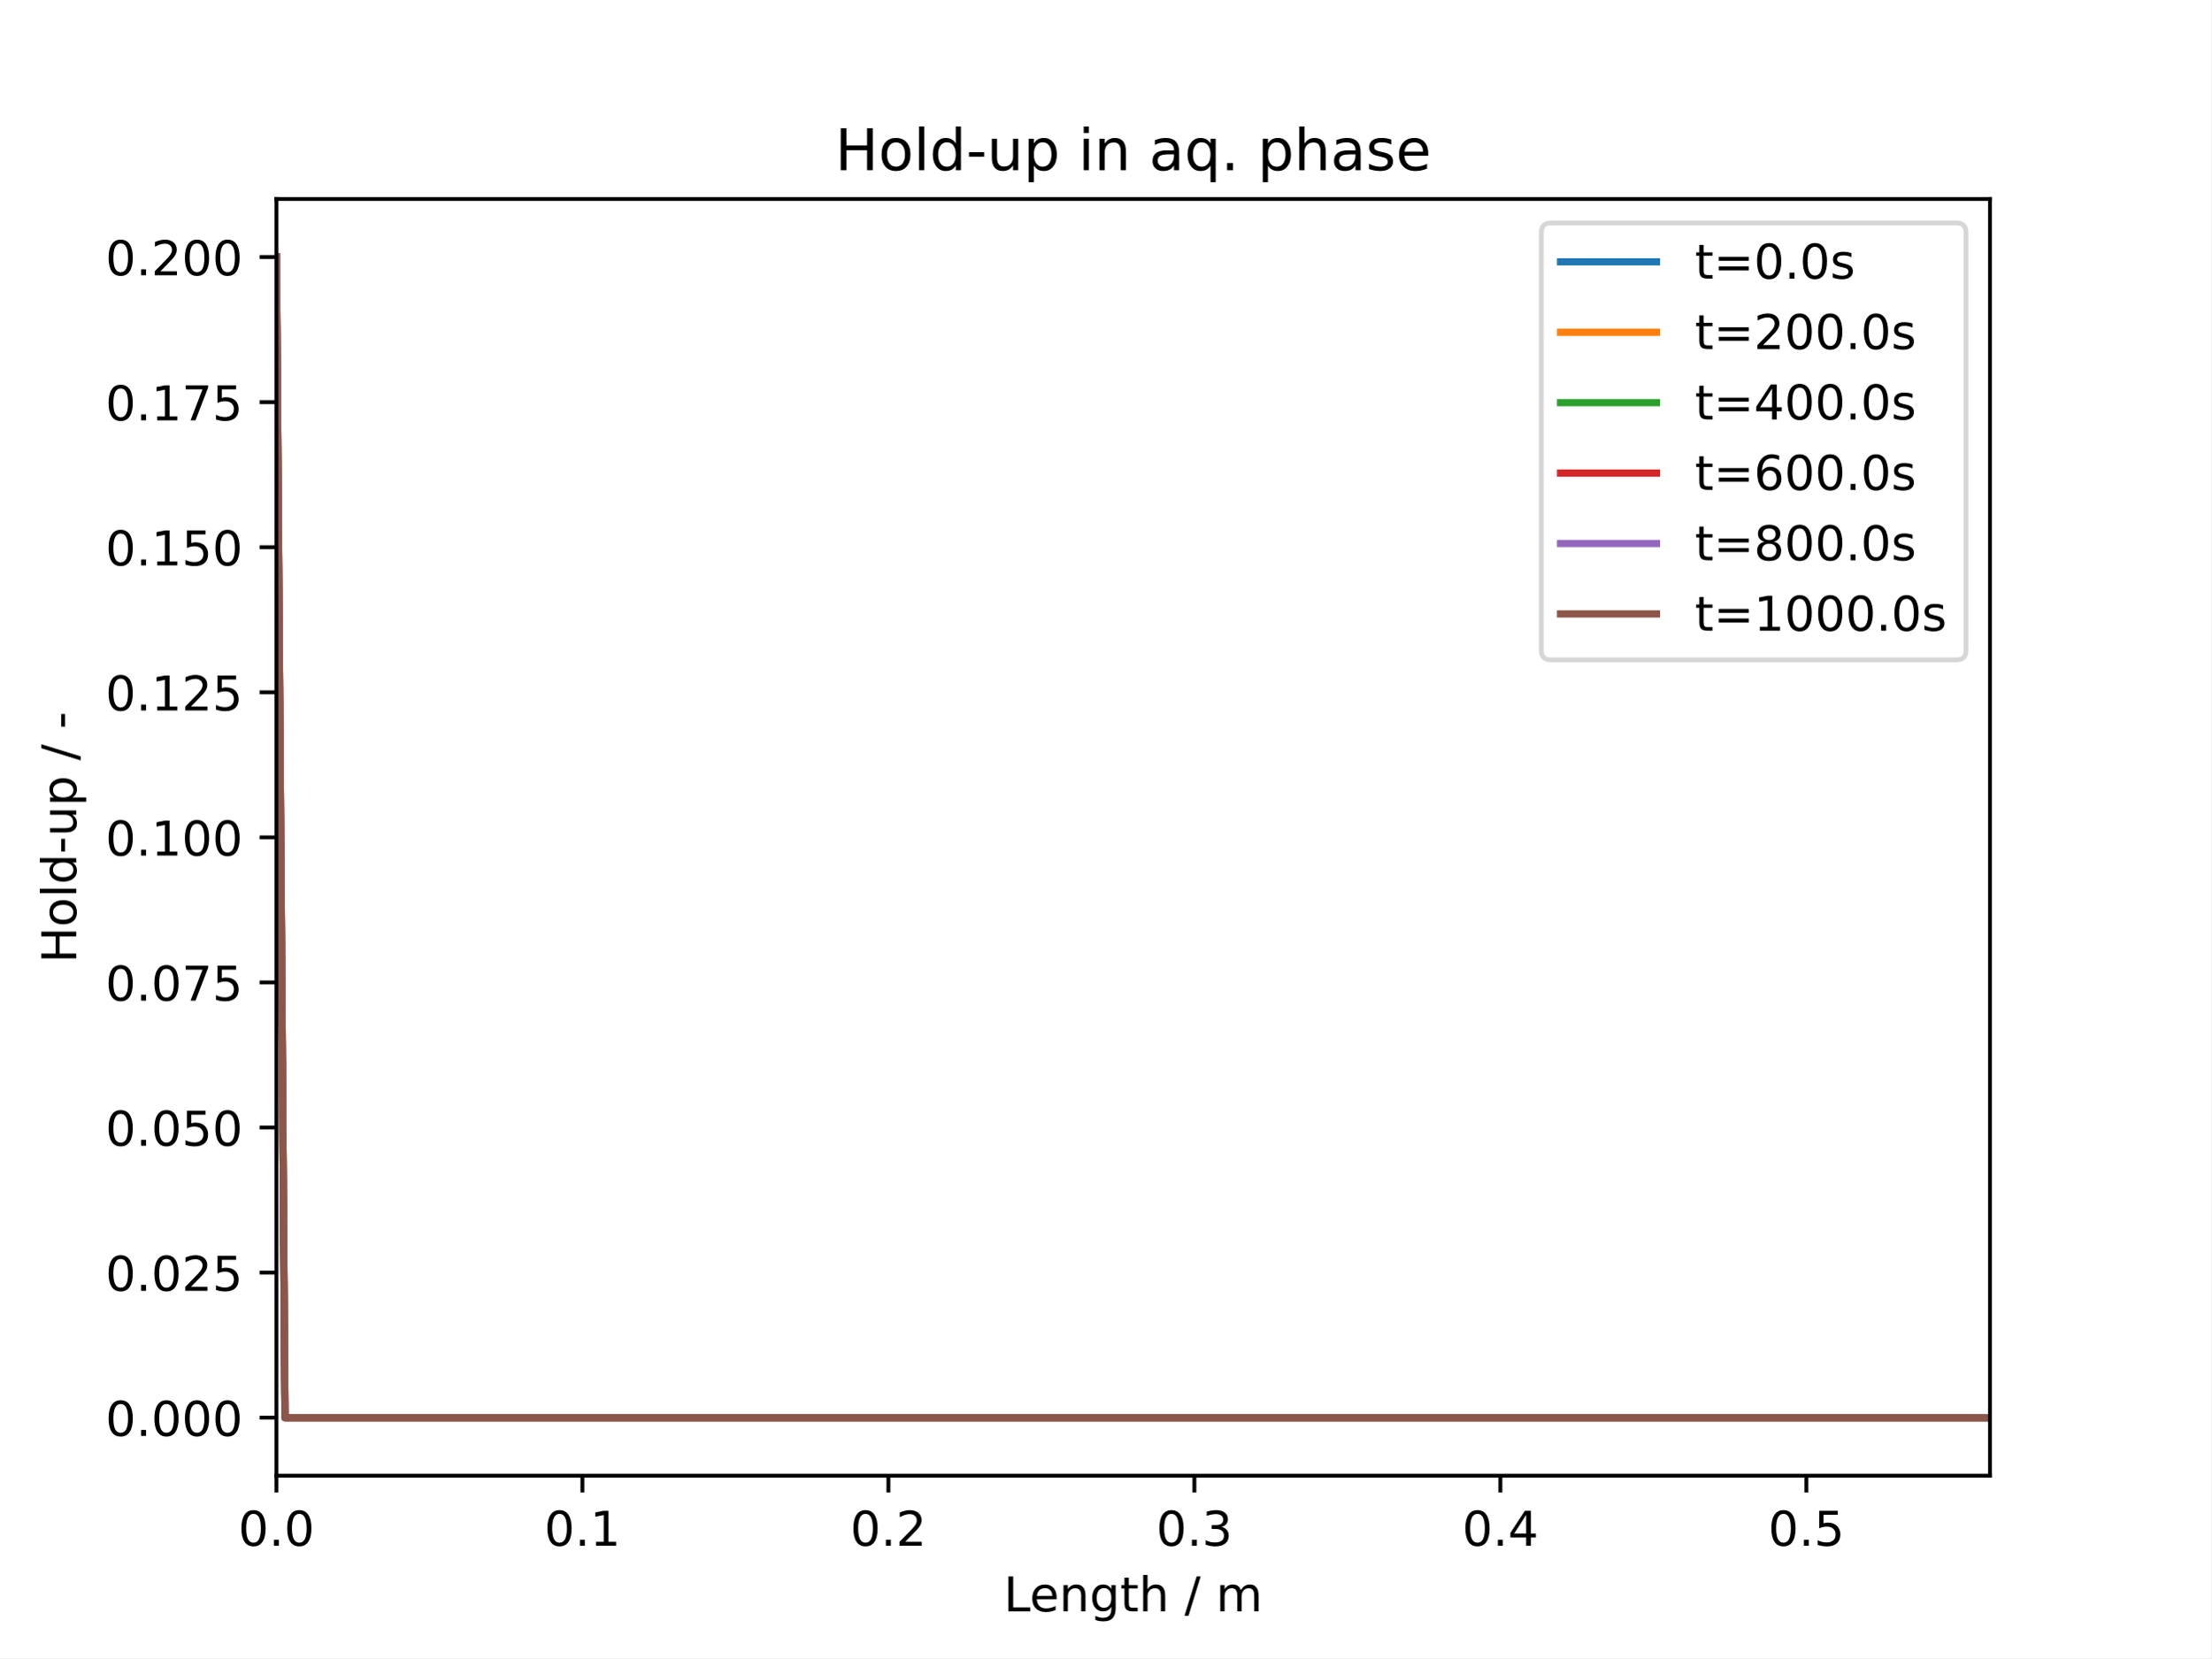
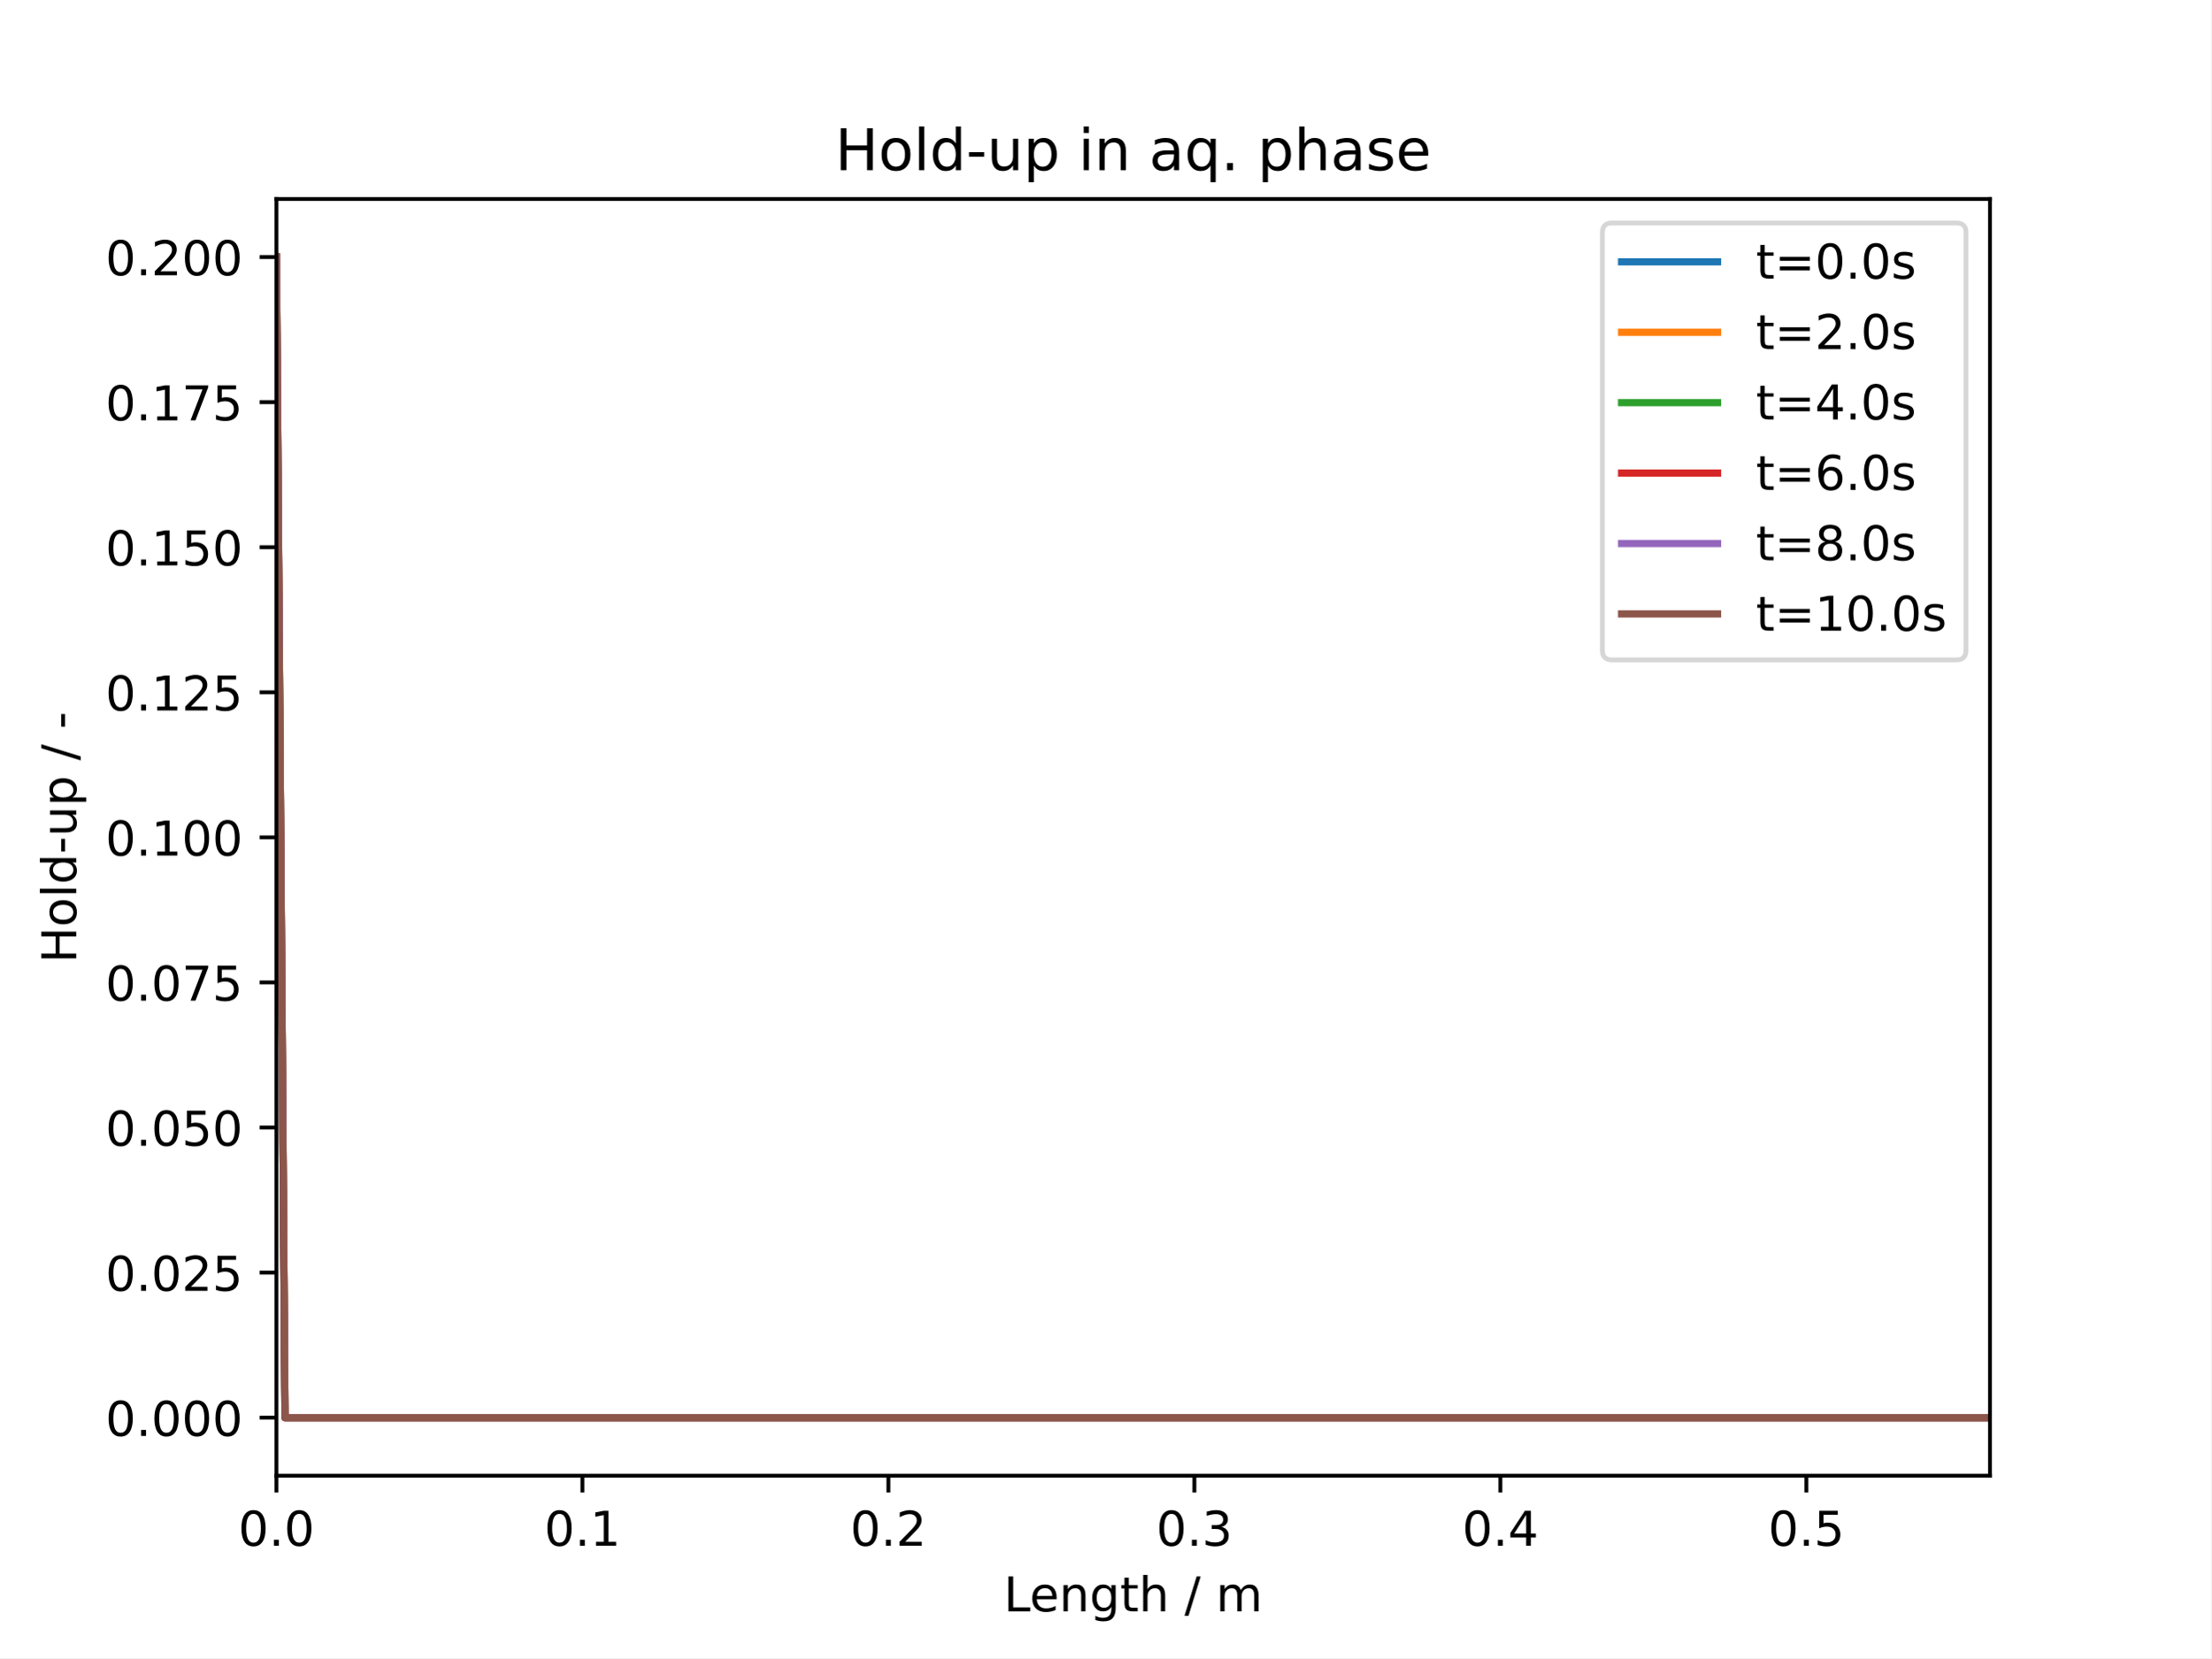
<svg xmlns="http://www.w3.org/2000/svg" xmlns:xlink="http://www.w3.org/1999/xlink" width="460.8pt" height="345.6pt" viewBox="0 0 460.8 345.6" version="1.1">
  <defs>
    <style type="text/css">*{stroke-linejoin: round; stroke-linecap: butt}</style>
  </defs>
  <g id="figure_1">
    <g id="patch_1">
      <path d="M 0 345.6  L 460.8 345.6  L 460.8 0  L 0 0  z " style="fill: #ffffff" />
    </g>
    <g id="axes_1">
      <g id="patch_2">
        <path d="M 57.6 307.584  L 414.72 307.584  L 414.72 41.472  L 57.6 41.472  z " style="fill: #ffffff" />
      </g>
      <g id="matplotlib.axis_1">
        <g id="xtick_1">
          <g id="line2d_1">
            <defs>
-               <path id="md242a748ac" d="M 0 0  L 0 3.5  " style="stroke: #000000; stroke-width: 0.8" />
-             </defs>
-             <g>
-               <use xlink:href="#md242a748ac" x="57.6" y="307.584" style="stroke: #000000; stroke-width: 0.8" />
+               <path id="m485fc1c65e" d="M 0 0  L 0 3.5  " style="stroke: #000000; stroke-width: 0.8" />
+             </defs>
+             <g>
+               <use xlink:href="#m485fc1c65e" x="57.6" y="307.584" style="stroke: #000000; stroke-width: 0.8" />
            </g>
          </g>
          <g id="text_1">
            <g transform="translate(49.64844 322.1824) scale(0.1 -0.1)">
              <defs>
                <path id="DejaVuSans-30" d="M 2034 4250  Q 1547 4250 1301 3770  Q 1056 3291 1056 2328  Q 1056 1369 1301 889  Q 1547 409 2034 409  Q 2525 409 2770 889  Q 3016 1369 3016 2328  Q 3016 3291 2770 3770  Q 2525 4250 2034 4250  z M 2034 4750  Q 2819 4750 3233 4129  Q 3647 3509 3647 2328  Q 3647 1150 3233 529  Q 2819 -91 2034 -91  Q 1250 -91 836 529  Q 422 1150 422 2328  Q 422 3509 836 4129  Q 1250 4750 2034 4750  z " transform="scale(0.015625)" />
                <path id="DejaVuSans-2e" d="M 684 794  L 1344 794  L 1344 0  L 684 0  L 684 794  z " transform="scale(0.015625)" />
              </defs>
              <use xlink:href="#DejaVuSans-30" />
              <use xlink:href="#DejaVuSans-2e" x="63.623" />
              <use xlink:href="#DejaVuSans-30" x="95.41" />
            </g>
          </g>
        </g>
        <g id="xtick_2">
          <g id="line2d_2">
            <g>
-               <use xlink:href="#md242a748ac" x="121.371" y="307.584" style="stroke: #000000; stroke-width: 0.8" />
+               <use xlink:href="#m485fc1c65e" x="121.371" y="307.584" style="stroke: #000000; stroke-width: 0.8" />
            </g>
          </g>
          <g id="text_2">
            <g transform="translate(113.4199 322.1824) scale(0.1 -0.1)">
              <defs>
                <path id="DejaVuSans-31" d="M 794 531  L 1825 531  L 1825 4091  L 703 3866  L 703 4441  L 1819 4666  L 2450 4666  L 2450 531  L 3481 531  L 3481 0  L 794 0  L 794 531  z " transform="scale(0.015625)" />
              </defs>
              <use xlink:href="#DejaVuSans-30" />
              <use xlink:href="#DejaVuSans-2e" x="63.623" />
              <use xlink:href="#DejaVuSans-31" x="95.41" />
            </g>
          </g>
        </g>
        <g id="xtick_3">
          <g id="line2d_3">
            <g>
-               <use xlink:href="#md242a748ac" x="185.143" y="307.584" style="stroke: #000000; stroke-width: 0.8" />
+               <use xlink:href="#m485fc1c65e" x="185.143" y="307.584" style="stroke: #000000; stroke-width: 0.8" />
            </g>
          </g>
          <g id="text_3">
            <g transform="translate(177.1913 322.1824) scale(0.1 -0.1)">
              <defs>
                <path id="DejaVuSans-32" d="M 1228 531  L 3431 531  L 3431 0  L 469 0  L 469 531  Q 828 903 1448 1529  Q 2069 2156 2228 2338  Q 2531 2678 2651 2914  Q 2772 3150 2772 3378  Q 2772 3750 2511 3984  Q 2250 4219 1831 4219  Q 1534 4219 1204 4116  Q 875 4013 500 3803  L 500 4441  Q 881 4594 1212 4672  Q 1544 4750 1819 4750  Q 2544 4750 2975 4387  Q 3406 4025 3406 3419  Q 3406 3131 3298 2873  Q 3191 2616 2906 2266  Q 2828 2175 2409 1742  Q 1991 1309 1228 531  z " transform="scale(0.015625)" />
              </defs>
              <use xlink:href="#DejaVuSans-30" />
              <use xlink:href="#DejaVuSans-2e" x="63.623" />
              <use xlink:href="#DejaVuSans-32" x="95.41" />
            </g>
          </g>
        </g>
        <g id="xtick_4">
          <g id="line2d_4">
            <g>
-               <use xlink:href="#md242a748ac" x="248.914" y="307.584" style="stroke: #000000; stroke-width: 0.8" />
+               <use xlink:href="#m485fc1c65e" x="248.914" y="307.584" style="stroke: #000000; stroke-width: 0.8" />
            </g>
          </g>
          <g id="text_4">
            <g transform="translate(240.9627 322.1824) scale(0.1 -0.1)">
              <defs>
                <path id="DejaVuSans-33" d="M 2597 2516  Q 3050 2419 3304 2112  Q 3559 1806 3559 1356  Q 3559 666 3084 287  Q 2609 -91 1734 -91  Q 1441 -91 1130 -33  Q 819 25 488 141  L 488 750  Q 750 597 1062 519  Q 1375 441 1716 441  Q 2309 441 2620 675  Q 2931 909 2931 1356  Q 2931 1769 2642 2001  Q 2353 2234 1838 2234  L 1294 2234  L 1294 2753  L 1863 2753  Q 2328 2753 2575 2939  Q 2822 3125 2822 3475  Q 2822 3834 2567 4026  Q 2313 4219 1838 4219  Q 1578 4219 1281 4162  Q 984 4106 628 3988  L 628 4550  Q 988 4650 1302 4700  Q 1616 4750 1894 4750  Q 2613 4750 3031 4423  Q 3450 4097 3450 3541  Q 3450 3153 3228 2886  Q 3006 2619 2597 2516  z " transform="scale(0.015625)" />
              </defs>
              <use xlink:href="#DejaVuSans-30" />
              <use xlink:href="#DejaVuSans-2e" x="63.623" />
              <use xlink:href="#DejaVuSans-33" x="95.41" />
            </g>
          </g>
        </g>
        <g id="xtick_5">
          <g id="line2d_5">
            <g>
-               <use xlink:href="#md242a748ac" x="312.686" y="307.584" style="stroke: #000000; stroke-width: 0.8" />
+               <use xlink:href="#m485fc1c65e" x="312.686" y="307.584" style="stroke: #000000; stroke-width: 0.8" />
            </g>
          </g>
          <g id="text_5">
            <g transform="translate(304.7342 322.1824) scale(0.1 -0.1)">
              <defs>
                <path id="DejaVuSans-34" d="M 2419 4116  L 825 1625  L 2419 1625  L 2419 4116  z M 2253 4666  L 3047 4666  L 3047 1625  L 3713 1625  L 3713 1100  L 3047 1100  L 3047 0  L 2419 0  L 2419 1100  L 313 1100  L 313 1709  L 2253 4666  z " transform="scale(0.015625)" />
              </defs>
              <use xlink:href="#DejaVuSans-30" />
              <use xlink:href="#DejaVuSans-2e" x="63.623" />
              <use xlink:href="#DejaVuSans-34" x="95.41" />
            </g>
          </g>
        </g>
        <g id="xtick_6">
          <g id="line2d_6">
            <g>
-               <use xlink:href="#md242a748ac" x="376.457" y="307.584" style="stroke: #000000; stroke-width: 0.8" />
+               <use xlink:href="#m485fc1c65e" x="376.457" y="307.584" style="stroke: #000000; stroke-width: 0.8" />
            </g>
          </g>
          <g id="text_6">
            <g transform="translate(368.5056 322.1824) scale(0.1 -0.1)">
              <defs>
                <path id="DejaVuSans-35" d="M 691 4666  L 3169 4666  L 3169 4134  L 1269 4134  L 1269 2991  Q 1406 3038 1543 3061  Q 1681 3084 1819 3084  Q 2600 3084 3056 2656  Q 3513 2228 3513 1497  Q 3513 744 3044 326  Q 2575 -91 1722 -91  Q 1428 -91 1123 -41  Q 819 9 494 109  L 494 744  Q 775 591 1075 516  Q 1375 441 1709 441  Q 2250 441 2565 725  Q 2881 1009 2881 1497  Q 2881 1984 2565 2268  Q 2250 2553 1709 2553  Q 1456 2553 1204 2497  Q 953 2441 691 2322  L 691 4666  z " transform="scale(0.015625)" />
              </defs>
              <use xlink:href="#DejaVuSans-30" />
              <use xlink:href="#DejaVuSans-2e" x="63.623" />
              <use xlink:href="#DejaVuSans-35" x="95.41" />
            </g>
          </g>
        </g>
        <g id="text_7">
          <g transform="translate(209.1803 335.8606) scale(0.1 -0.1)">
            <defs>
              <path id="DejaVuSans-4c" d="M 628 4666  L 1259 4666  L 1259 531  L 3531 531  L 3531 0  L 628 0  L 628 4666  z " transform="scale(0.015625)" />
              <path id="DejaVuSans-65" d="M 3597 1894  L 3597 1613  L 953 1613  Q 991 1019 1311 708  Q 1631 397 2203 397  Q 2534 397 2845 478  Q 3156 559 3463 722  L 3463 178  Q 3153 47 2828 -22  Q 2503 -91 2169 -91  Q 1331 -91 842 396  Q 353 884 353 1716  Q 353 2575 817 3079  Q 1281 3584 2069 3584  Q 2775 3584 3186 3129  Q 3597 2675 3597 1894  z M 3022 2063  Q 3016 2534 2758 2815  Q 2500 3097 2075 3097  Q 1594 3097 1305 2825  Q 1016 2553 972 2059  L 3022 2063  z " transform="scale(0.015625)" />
              <path id="DejaVuSans-6e" d="M 3513 2113  L 3513 0  L 2938 0  L 2938 2094  Q 2938 2591 2744 2837  Q 2550 3084 2163 3084  Q 1697 3084 1428 2787  Q 1159 2491 1159 1978  L 1159 0  L 581 0  L 581 3500  L 1159 3500  L 1159 2956  Q 1366 3272 1645 3428  Q 1925 3584 2291 3584  Q 2894 3584 3203 3211  Q 3513 2838 3513 2113  z " transform="scale(0.015625)" />
              <path id="DejaVuSans-67" d="M 2906 1791  Q 2906 2416 2648 2759  Q 2391 3103 1925 3103  Q 1463 3103 1205 2759  Q 947 2416 947 1791  Q 947 1169 1205 825  Q 1463 481 1925 481  Q 2391 481 2648 825  Q 2906 1169 2906 1791  z M 3481 434  Q 3481 -459 3084 -895  Q 2688 -1331 1869 -1331  Q 1566 -1331 1297 -1286  Q 1028 -1241 775 -1147  L 775 -588  Q 1028 -725 1275 -790  Q 1522 -856 1778 -856  Q 2344 -856 2625 -561  Q 2906 -266 2906 331  L 2906 616  Q 2728 306 2450 153  Q 2172 0 1784 0  Q 1141 0 747 490  Q 353 981 353 1791  Q 353 2603 747 3093  Q 1141 3584 1784 3584  Q 2172 3584 2450 3431  Q 2728 3278 2906 2969  L 2906 3500  L 3481 3500  L 3481 434  z " transform="scale(0.015625)" />
              <path id="DejaVuSans-74" d="M 1172 4494  L 1172 3500  L 2356 3500  L 2356 3053  L 1172 3053  L 1172 1153  Q 1172 725 1289 603  Q 1406 481 1766 481  L 2356 481  L 2356 0  L 1766 0  Q 1100 0 847 248  Q 594 497 594 1153  L 594 3053  L 172 3053  L 172 3500  L 594 3500  L 594 4494  L 1172 4494  z " transform="scale(0.015625)" />
              <path id="DejaVuSans-68" d="M 3513 2113  L 3513 0  L 2938 0  L 2938 2094  Q 2938 2591 2744 2837  Q 2550 3084 2163 3084  Q 1697 3084 1428 2787  Q 1159 2491 1159 1978  L 1159 0  L 581 0  L 581 4863  L 1159 4863  L 1159 2956  Q 1366 3272 1645 3428  Q 1925 3584 2291 3584  Q 2894 3584 3203 3211  Q 3513 2838 3513 2113  z " transform="scale(0.015625)" />
              <path id="DejaVuSans-20" transform="scale(0.015625)" />
              <path id="DejaVuSans-2f" d="M 1625 4666  L 2156 4666  L 531 -594  L 0 -594  L 1625 4666  z " transform="scale(0.015625)" />
              <path id="DejaVuSans-6d" d="M 3328 2828  Q 3544 3216 3844 3400  Q 4144 3584 4550 3584  Q 5097 3584 5394 3201  Q 5691 2819 5691 2113  L 5691 0  L 5113 0  L 5113 2094  Q 5113 2597 4934 2840  Q 4756 3084 4391 3084  Q 3944 3084 3684 2787  Q 3425 2491 3425 1978  L 3425 0  L 2847 0  L 2847 2094  Q 2847 2600 2669 2842  Q 2491 3084 2119 3084  Q 1678 3084 1418 2786  Q 1159 2488 1159 1978  L 1159 0  L 581 0  L 581 3500  L 1159 3500  L 1159 2956  Q 1356 3278 1631 3431  Q 1906 3584 2284 3584  Q 2666 3584 2933 3390  Q 3200 3197 3328 2828  z " transform="scale(0.015625)" />
            </defs>
            <use xlink:href="#DejaVuSans-4c" />
            <use xlink:href="#DejaVuSans-65" x="53.963" />
            <use xlink:href="#DejaVuSans-6e" x="115.486" />
            <use xlink:href="#DejaVuSans-67" x="178.865" />
            <use xlink:href="#DejaVuSans-74" x="242.342" />
            <use xlink:href="#DejaVuSans-68" x="281.551" />
            <use xlink:href="#DejaVuSans-20" x="344.93" />
            <use xlink:href="#DejaVuSans-2f" x="376.717" />
            <use xlink:href="#DejaVuSans-20" x="410.408" />
            <use xlink:href="#DejaVuSans-6d" x="442.195" />
          </g>
        </g>
      </g>
      <g id="matplotlib.axis_2">
        <g id="ytick_1">
          <g id="line2d_7">
            <defs>
-               <path id="m5e1f15dab3" d="M 0 0  L -3.5 0  " style="stroke: #000000; stroke-width: 0.8" />
-             </defs>
-             <g>
-               <use xlink:href="#m5e1f15dab3" x="57.6" y="295.488" style="stroke: #000000; stroke-width: 0.8" />
+               <path id="m8f2ab5aaed" d="M 0 0  L -3.5 0  " style="stroke: #000000; stroke-width: 0.8" />
+             </defs>
+             <g>
+               <use xlink:href="#m8f2ab5aaed" x="57.6" y="295.488" style="stroke: #000000; stroke-width: 0.8" />
            </g>
          </g>
          <g id="text_8">
            <g transform="translate(21.97188 299.2872) scale(0.1 -0.1)">
              <use xlink:href="#DejaVuSans-30" />
              <use xlink:href="#DejaVuSans-2e" x="63.623" />
              <use xlink:href="#DejaVuSans-30" x="95.41" />
              <use xlink:href="#DejaVuSans-30" x="159.033" />
              <use xlink:href="#DejaVuSans-30" x="222.656" />
            </g>
          </g>
        </g>
        <g id="ytick_2">
          <g id="line2d_8">
            <g>
-               <use xlink:href="#m5e1f15dab3" x="57.6" y="265.248" style="stroke: #000000; stroke-width: 0.8" />
+               <use xlink:href="#m8f2ab5aaed" x="57.6" y="265.248" style="stroke: #000000; stroke-width: 0.8" />
            </g>
          </g>
          <g id="text_9">
            <g transform="translate(21.97188 269.0472) scale(0.1 -0.1)">
              <use xlink:href="#DejaVuSans-30" />
              <use xlink:href="#DejaVuSans-2e" x="63.623" />
              <use xlink:href="#DejaVuSans-30" x="95.41" />
              <use xlink:href="#DejaVuSans-32" x="159.033" />
              <use xlink:href="#DejaVuSans-35" x="222.656" />
            </g>
          </g>
        </g>
        <g id="ytick_3">
          <g id="line2d_9">
            <g>
-               <use xlink:href="#m5e1f15dab3" x="57.6" y="235.008" style="stroke: #000000; stroke-width: 0.8" />
+               <use xlink:href="#m8f2ab5aaed" x="57.6" y="235.008" style="stroke: #000000; stroke-width: 0.8" />
            </g>
          </g>
          <g id="text_10">
            <g transform="translate(21.97188 238.8072) scale(0.1 -0.1)">
              <use xlink:href="#DejaVuSans-30" />
              <use xlink:href="#DejaVuSans-2e" x="63.623" />
              <use xlink:href="#DejaVuSans-30" x="95.41" />
              <use xlink:href="#DejaVuSans-35" x="159.033" />
              <use xlink:href="#DejaVuSans-30" x="222.656" />
            </g>
          </g>
        </g>
        <g id="ytick_4">
          <g id="line2d_10">
            <g>
-               <use xlink:href="#m5e1f15dab3" x="57.6" y="204.768" style="stroke: #000000; stroke-width: 0.8" />
+               <use xlink:href="#m8f2ab5aaed" x="57.6" y="204.768" style="stroke: #000000; stroke-width: 0.8" />
            </g>
          </g>
          <g id="text_11">
            <g transform="translate(21.97188 208.5672) scale(0.1 -0.1)">
              <defs>
                <path id="DejaVuSans-37" d="M 525 4666  L 3525 4666  L 3525 4397  L 1831 0  L 1172 0  L 2766 4134  L 525 4134  L 525 4666  z " transform="scale(0.015625)" />
              </defs>
              <use xlink:href="#DejaVuSans-30" />
              <use xlink:href="#DejaVuSans-2e" x="63.623" />
              <use xlink:href="#DejaVuSans-30" x="95.41" />
              <use xlink:href="#DejaVuSans-37" x="159.033" />
              <use xlink:href="#DejaVuSans-35" x="222.656" />
            </g>
          </g>
        </g>
        <g id="ytick_5">
          <g id="line2d_11">
            <g>
-               <use xlink:href="#m5e1f15dab3" x="57.6" y="174.528" style="stroke: #000000; stroke-width: 0.8" />
+               <use xlink:href="#m8f2ab5aaed" x="57.6" y="174.528" style="stroke: #000000; stroke-width: 0.8" />
            </g>
          </g>
          <g id="text_12">
            <g transform="translate(21.97188 178.3272) scale(0.1 -0.1)">
              <use xlink:href="#DejaVuSans-30" />
              <use xlink:href="#DejaVuSans-2e" x="63.623" />
              <use xlink:href="#DejaVuSans-31" x="95.41" />
              <use xlink:href="#DejaVuSans-30" x="159.033" />
              <use xlink:href="#DejaVuSans-30" x="222.656" />
            </g>
          </g>
        </g>
        <g id="ytick_6">
          <g id="line2d_12">
            <g>
-               <use xlink:href="#m5e1f15dab3" x="57.6" y="144.288" style="stroke: #000000; stroke-width: 0.8" />
+               <use xlink:href="#m8f2ab5aaed" x="57.6" y="144.288" style="stroke: #000000; stroke-width: 0.8" />
            </g>
          </g>
          <g id="text_13">
            <g transform="translate(21.97188 148.0872) scale(0.1 -0.1)">
              <use xlink:href="#DejaVuSans-30" />
              <use xlink:href="#DejaVuSans-2e" x="63.623" />
              <use xlink:href="#DejaVuSans-31" x="95.41" />
              <use xlink:href="#DejaVuSans-32" x="159.033" />
              <use xlink:href="#DejaVuSans-35" x="222.656" />
            </g>
          </g>
        </g>
        <g id="ytick_7">
          <g id="line2d_13">
            <g>
-               <use xlink:href="#m5e1f15dab3" x="57.6" y="114.048" style="stroke: #000000; stroke-width: 0.8" />
+               <use xlink:href="#m8f2ab5aaed" x="57.6" y="114.048" style="stroke: #000000; stroke-width: 0.8" />
            </g>
          </g>
          <g id="text_14">
            <g transform="translate(21.97188 117.8472) scale(0.1 -0.1)">
              <use xlink:href="#DejaVuSans-30" />
              <use xlink:href="#DejaVuSans-2e" x="63.623" />
              <use xlink:href="#DejaVuSans-31" x="95.41" />
              <use xlink:href="#DejaVuSans-35" x="159.033" />
              <use xlink:href="#DejaVuSans-30" x="222.656" />
            </g>
          </g>
        </g>
        <g id="ytick_8">
          <g id="line2d_14">
            <g>
-               <use xlink:href="#m5e1f15dab3" x="57.6" y="83.808" style="stroke: #000000; stroke-width: 0.8" />
+               <use xlink:href="#m8f2ab5aaed" x="57.6" y="83.808" style="stroke: #000000; stroke-width: 0.8" />
            </g>
          </g>
          <g id="text_15">
            <g transform="translate(21.97188 87.60722) scale(0.1 -0.1)">
              <use xlink:href="#DejaVuSans-30" />
              <use xlink:href="#DejaVuSans-2e" x="63.623" />
              <use xlink:href="#DejaVuSans-31" x="95.41" />
              <use xlink:href="#DejaVuSans-37" x="159.033" />
              <use xlink:href="#DejaVuSans-35" x="222.656" />
            </g>
          </g>
        </g>
        <g id="ytick_9">
          <g id="line2d_15">
            <g>
-               <use xlink:href="#m5e1f15dab3" x="57.6" y="53.568" style="stroke: #000000; stroke-width: 0.8" />
+               <use xlink:href="#m8f2ab5aaed" x="57.6" y="53.568" style="stroke: #000000; stroke-width: 0.8" />
            </g>
          </g>
          <g id="text_16">
            <g transform="translate(21.97188 57.36722) scale(0.1 -0.1)">
              <use xlink:href="#DejaVuSans-30" />
              <use xlink:href="#DejaVuSans-2e" x="63.623" />
              <use xlink:href="#DejaVuSans-32" x="95.41" />
              <use xlink:href="#DejaVuSans-30" x="159.033" />
              <use xlink:href="#DejaVuSans-30" x="222.656" />
            </g>
          </g>
        </g>
        <g id="text_17">
          <g transform="translate(15.89219 200.7241) rotate(-90) scale(0.1 -0.1)">
            <defs>
              <path id="DejaVuSans-48" d="M 628 4666  L 1259 4666  L 1259 2753  L 3553 2753  L 3553 4666  L 4184 4666  L 4184 0  L 3553 0  L 3553 2222  L 1259 2222  L 1259 0  L 628 0  L 628 4666  z " transform="scale(0.015625)" />
              <path id="DejaVuSans-6f" d="M 1959 3097  Q 1497 3097 1228 2736  Q 959 2375 959 1747  Q 959 1119 1226 758  Q 1494 397 1959 397  Q 2419 397 2687 759  Q 2956 1122 2956 1747  Q 2956 2369 2687 2733  Q 2419 3097 1959 3097  z M 1959 3584  Q 2709 3584 3137 3096  Q 3566 2609 3566 1747  Q 3566 888 3137 398  Q 2709 -91 1959 -91  Q 1206 -91 779 398  Q 353 888 353 1747  Q 353 2609 779 3096  Q 1206 3584 1959 3584  z " transform="scale(0.015625)" />
              <path id="DejaVuSans-6c" d="M 603 4863  L 1178 4863  L 1178 0  L 603 0  L 603 4863  z " transform="scale(0.015625)" />
              <path id="DejaVuSans-64" d="M 2906 2969  L 2906 4863  L 3481 4863  L 3481 0  L 2906 0  L 2906 525  Q 2725 213 2448 61  Q 2172 -91 1784 -91  Q 1150 -91 751 415  Q 353 922 353 1747  Q 353 2572 751 3078  Q 1150 3584 1784 3584  Q 2172 3584 2448 3432  Q 2725 3281 2906 2969  z M 947 1747  Q 947 1113 1208 752  Q 1469 391 1925 391  Q 2381 391 2643 752  Q 2906 1113 2906 1747  Q 2906 2381 2643 2742  Q 2381 3103 1925 3103  Q 1469 3103 1208 2742  Q 947 2381 947 1747  z " transform="scale(0.015625)" />
              <path id="DejaVuSans-2d" d="M 313 2009  L 1997 2009  L 1997 1497  L 313 1497  L 313 2009  z " transform="scale(0.015625)" />
              <path id="DejaVuSans-75" d="M 544 1381  L 544 3500  L 1119 3500  L 1119 1403  Q 1119 906 1312 657  Q 1506 409 1894 409  Q 2359 409 2629 706  Q 2900 1003 2900 1516  L 2900 3500  L 3475 3500  L 3475 0  L 2900 0  L 2900 538  Q 2691 219 2414 64  Q 2138 -91 1772 -91  Q 1169 -91 856 284  Q 544 659 544 1381  z M 1991 3584  L 1991 3584  z " transform="scale(0.015625)" />
              <path id="DejaVuSans-70" d="M 1159 525  L 1159 -1331  L 581 -1331  L 581 3500  L 1159 3500  L 1159 2969  Q 1341 3281 1617 3432  Q 1894 3584 2278 3584  Q 2916 3584 3314 3078  Q 3713 2572 3713 1747  Q 3713 922 3314 415  Q 2916 -91 2278 -91  Q 1894 -91 1617 61  Q 1341 213 1159 525  z M 3116 1747  Q 3116 2381 2855 2742  Q 2594 3103 2138 3103  Q 1681 3103 1420 2742  Q 1159 2381 1159 1747  Q 1159 1113 1420 752  Q 1681 391 2138 391  Q 2594 391 2855 752  Q 3116 1113 3116 1747  z " transform="scale(0.015625)" />
            </defs>
            <use xlink:href="#DejaVuSans-48" />
            <use xlink:href="#DejaVuSans-6f" x="75.195" />
            <use xlink:href="#DejaVuSans-6c" x="136.377" />
            <use xlink:href="#DejaVuSans-64" x="164.16" />
            <use xlink:href="#DejaVuSans-2d" x="227.637" />
            <use xlink:href="#DejaVuSans-75" x="263.721" />
            <use xlink:href="#DejaVuSans-70" x="327.1" />
            <use xlink:href="#DejaVuSans-20" x="390.576" />
            <use xlink:href="#DejaVuSans-2f" x="422.363" />
            <use xlink:href="#DejaVuSans-20" x="456.055" />
            <use xlink:href="#DejaVuSans-2d" x="487.842" />
          </g>
        </g>
      </g>
      <g id="line2d_16">
-         <path d="M 57.6 53.568  L 59.386 295.488  L 414.72 295.488  L 414.72 295.488  " clip-path="url(#p46ff9fd50c)" style="fill: none; stroke: #1f77b4; stroke-width: 1.5; stroke-linecap: square" />
+         <path d="M 57.6 53.568  L 59.386 295.488  L 414.72 295.488  L 414.72 295.488  " clip-path="url(#pa3c05fa81d)" style="fill: none; stroke: #1f77b4; stroke-width: 1.5; stroke-linecap: square" />
      </g>
      <g id="line2d_17">
-         <path d="M 57.6 53.568  L 59.386 295.488  L 414.72 295.488  L 414.72 295.488  " clip-path="url(#p46ff9fd50c)" style="fill: none; stroke: #ff7f0e; stroke-width: 1.5; stroke-linecap: square" />
+         <path d="M 57.6 53.568  L 59.386 295.488  L 414.72 295.488  L 414.72 295.488  " clip-path="url(#pa3c05fa81d)" style="fill: none; stroke: #ff7f0e; stroke-width: 1.5; stroke-linecap: square" />
      </g>
      <g id="line2d_18">
-         <path d="M 57.6 53.568  L 59.386 295.488  L 414.72 295.488  L 414.72 295.488  " clip-path="url(#p46ff9fd50c)" style="fill: none; stroke: #2ca02c; stroke-width: 1.5; stroke-linecap: square" />
+         <path d="M 57.6 53.568  L 59.386 295.488  L 414.72 295.488  L 414.72 295.488  " clip-path="url(#pa3c05fa81d)" style="fill: none; stroke: #2ca02c; stroke-width: 1.5; stroke-linecap: square" />
      </g>
      <g id="line2d_19">
-         <path d="M 57.6 53.568  L 59.386 295.488  L 414.72 295.488  L 414.72 295.488  " clip-path="url(#p46ff9fd50c)" style="fill: none; stroke: #d62728; stroke-width: 1.5; stroke-linecap: square" />
+         <path d="M 57.6 53.568  L 59.386 295.488  L 414.72 295.488  L 414.72 295.488  " clip-path="url(#pa3c05fa81d)" style="fill: none; stroke: #d62728; stroke-width: 1.5; stroke-linecap: square" />
      </g>
      <g id="line2d_20">
-         <path d="M 57.6 53.568  L 59.386 295.488  L 414.72 295.488  L 414.72 295.488  " clip-path="url(#p46ff9fd50c)" style="fill: none; stroke: #9467bd; stroke-width: 1.5; stroke-linecap: square" />
+         <path d="M 57.6 53.568  L 59.386 295.488  L 414.72 295.488  L 414.72 295.488  " clip-path="url(#pa3c05fa81d)" style="fill: none; stroke: #9467bd; stroke-width: 1.5; stroke-linecap: square" />
      </g>
      <g id="line2d_21">
-         <path d="M 57.6 53.568  L 59.386 295.488  L 414.72 295.488  L 414.72 295.488  " clip-path="url(#p46ff9fd50c)" style="fill: none; stroke: #8c564b; stroke-width: 1.5; stroke-linecap: square" />
+         <path d="M 57.6 53.568  L 59.386 295.488  L 414.72 295.488  L 414.72 295.488  " clip-path="url(#pa3c05fa81d)" style="fill: none; stroke: #8c564b; stroke-width: 1.5; stroke-linecap: square" />
      </g>
      <g id="patch_3">
        <path d="M 57.6 307.584  L 57.6 41.472  " style="fill: none; stroke: #000000; stroke-width: 0.8; stroke-linejoin: miter; stroke-linecap: square" />
      </g>
      <g id="patch_4">
        <path d="M 414.72 307.584  L 414.72 41.472  " style="fill: none; stroke: #000000; stroke-width: 0.8; stroke-linejoin: miter; stroke-linecap: square" />
      </g>
      <g id="patch_5">
        <path d="M 57.6 307.584  L 414.72 307.584  " style="fill: none; stroke: #000000; stroke-width: 0.8; stroke-linejoin: miter; stroke-linecap: square" />
      </g>
      <g id="patch_6">
        <path d="M 57.6 41.472  L 414.72 41.472  " style="fill: none; stroke: #000000; stroke-width: 0.8; stroke-linejoin: miter; stroke-linecap: square" />
      </g>
      <g id="text_18">
        <g transform="translate(174.0356 35.472) scale(0.12 -0.12)">
          <defs>
            <path id="DejaVuSans-69" d="M 603 3500  L 1178 3500  L 1178 0  L 603 0  L 603 3500  z M 603 4863  L 1178 4863  L 1178 4134  L 603 4134  L 603 4863  z " transform="scale(0.015625)" />
            <path id="DejaVuSans-61" d="M 2194 1759  Q 1497 1759 1228 1600  Q 959 1441 959 1056  Q 959 750 1161 570  Q 1363 391 1709 391  Q 2188 391 2477 730  Q 2766 1069 2766 1631  L 2766 1759  L 2194 1759  z M 3341 1997  L 3341 0  L 2766 0  L 2766 531  Q 2569 213 2275 61  Q 1981 -91 1556 -91  Q 1019 -91 701 211  Q 384 513 384 1019  Q 384 1609 779 1909  Q 1175 2209 1959 2209  L 2766 2209  L 2766 2266  Q 2766 2663 2505 2880  Q 2244 3097 1772 3097  Q 1472 3097 1187 3025  Q 903 2953 641 2809  L 641 3341  Q 956 3463 1253 3523  Q 1550 3584 1831 3584  Q 2591 3584 2966 3190  Q 3341 2797 3341 1997  z " transform="scale(0.015625)" />
            <path id="DejaVuSans-71" d="M 947 1747  Q 947 1113 1208 752  Q 1469 391 1925 391  Q 2381 391 2643 752  Q 2906 1113 2906 1747  Q 2906 2381 2643 2742  Q 2381 3103 1925 3103  Q 1469 3103 1208 2742  Q 947 2381 947 1747  z M 2906 525  Q 2725 213 2448 61  Q 2172 -91 1784 -91  Q 1150 -91 751 415  Q 353 922 353 1747  Q 353 2572 751 3078  Q 1150 3584 1784 3584  Q 2172 3584 2448 3432  Q 2725 3281 2906 2969  L 2906 3500  L 3481 3500  L 3481 -1331  L 2906 -1331  L 2906 525  z " transform="scale(0.015625)" />
            <path id="DejaVuSans-73" d="M 2834 3397  L 2834 2853  Q 2591 2978 2328 3040  Q 2066 3103 1784 3103  Q 1356 3103 1142 2972  Q 928 2841 928 2578  Q 928 2378 1081 2264  Q 1234 2150 1697 2047  L 1894 2003  Q 2506 1872 2764 1633  Q 3022 1394 3022 966  Q 3022 478 2636 193  Q 2250 -91 1575 -91  Q 1294 -91 989 -36  Q 684 19 347 128  L 347 722  Q 666 556 975 473  Q 1284 391 1588 391  Q 1994 391 2212 530  Q 2431 669 2431 922  Q 2431 1156 2273 1281  Q 2116 1406 1581 1522  L 1381 1569  Q 847 1681 609 1914  Q 372 2147 372 2553  Q 372 3047 722 3315  Q 1072 3584 1716 3584  Q 2034 3584 2315 3537  Q 2597 3491 2834 3397  z " transform="scale(0.015625)" />
          </defs>
          <use xlink:href="#DejaVuSans-48" />
          <use xlink:href="#DejaVuSans-6f" x="75.195" />
          <use xlink:href="#DejaVuSans-6c" x="136.377" />
          <use xlink:href="#DejaVuSans-64" x="164.16" />
          <use xlink:href="#DejaVuSans-2d" x="227.637" />
          <use xlink:href="#DejaVuSans-75" x="263.721" />
          <use xlink:href="#DejaVuSans-70" x="327.1" />
          <use xlink:href="#DejaVuSans-20" x="390.576" />
          <use xlink:href="#DejaVuSans-69" x="422.363" />
          <use xlink:href="#DejaVuSans-6e" x="450.146" />
          <use xlink:href="#DejaVuSans-20" x="513.525" />
          <use xlink:href="#DejaVuSans-61" x="545.312" />
          <use xlink:href="#DejaVuSans-71" x="606.592" />
          <use xlink:href="#DejaVuSans-2e" x="670.068" />
          <use xlink:href="#DejaVuSans-20" x="701.855" />
          <use xlink:href="#DejaVuSans-70" x="733.643" />
          <use xlink:href="#DejaVuSans-68" x="797.119" />
          <use xlink:href="#DejaVuSans-61" x="860.498" />
          <use xlink:href="#DejaVuSans-73" x="921.777" />
          <use xlink:href="#DejaVuSans-65" x="973.877" />
        </g>
      </g>
      <g id="legend_1">
        <g id="patch_7">
-           <path d="M 323.22 137.541  L 407.72 137.541  Q 409.72 137.541 409.72 135.541  L 409.72 48.472  Q 409.72 46.472 407.72 46.472  L 323.22 46.472  Q 321.22 46.472 321.22 48.472  L 321.22 135.541  Q 321.22 137.541 323.22 137.541  z " style="fill: #ffffff; opacity: 0.8; stroke: #cccccc; stroke-linejoin: miter" />
+           <path d="M 335.945 137.541  L 407.72 137.541  Q 409.72 137.541 409.72 135.541  L 409.72 48.472  Q 409.72 46.472 407.72 46.472  L 335.945 46.472  Q 333.945 46.472 333.945 48.472  L 333.945 135.541  Q 333.945 137.541 335.945 137.541  z " style="fill: #ffffff; opacity: 0.8; stroke: #cccccc; stroke-linejoin: miter" />
        </g>
        <g id="line2d_22">
-           <path d="M 325.22 54.57  L 335.22 54.57  L 345.22 54.57  " style="fill: none; stroke: #1f77b4; stroke-width: 1.5; stroke-linecap: square" />
+           <path d="M 337.945 54.57  L 347.945 54.57  L 357.945 54.57  " style="fill: none; stroke: #1f77b4; stroke-width: 1.5; stroke-linecap: square" />
        </g>
        <g id="text_19">
-           <g transform="translate(353.22 58.07044) scale(0.1 -0.1)">
+           <g transform="translate(365.945 58.07044) scale(0.1 -0.1)">
            <defs>
              <path id="DejaVuSans-3d" d="M 678 2906  L 4684 2906  L 4684 2381  L 678 2381  L 678 2906  z M 678 1631  L 4684 1631  L 4684 1100  L 678 1100  L 678 1631  z " transform="scale(0.015625)" />
            </defs>
            <use xlink:href="#DejaVuSans-74" />
            <use xlink:href="#DejaVuSans-3d" x="39.209" />
            <use xlink:href="#DejaVuSans-30" x="122.998" />
            <use xlink:href="#DejaVuSans-2e" x="186.621" />
            <use xlink:href="#DejaVuSans-30" x="218.408" />
            <use xlink:href="#DejaVuSans-73" x="282.031" />
          </g>
        </g>
        <g id="line2d_23">
-           <path d="M 325.22 69.249  L 335.22 69.249  L 345.22 69.249  " style="fill: none; stroke: #ff7f0e; stroke-width: 1.5; stroke-linecap: square" />
+           <path d="M 337.945 69.249  L 347.945 69.249  L 357.945 69.249  " style="fill: none; stroke: #ff7f0e; stroke-width: 1.5; stroke-linecap: square" />
        </g>
        <g id="text_20">
-           <g transform="translate(353.22 72.74856) scale(0.1 -0.1)">
+           <g transform="translate(365.945 72.74856) scale(0.1 -0.1)">
            <use xlink:href="#DejaVuSans-74" />
            <use xlink:href="#DejaVuSans-3d" x="39.209" />
            <use xlink:href="#DejaVuSans-32" x="122.998" />
-             <use xlink:href="#DejaVuSans-30" x="186.621" />
-             <use xlink:href="#DejaVuSans-30" x="250.244" />
-             <use xlink:href="#DejaVuSans-2e" x="313.867" />
-             <use xlink:href="#DejaVuSans-30" x="345.654" />
-             <use xlink:href="#DejaVuSans-73" x="409.277" />
+             <use xlink:href="#DejaVuSans-2e" x="186.621" />
+             <use xlink:href="#DejaVuSans-30" x="218.408" />
+             <use xlink:href="#DejaVuSans-73" x="282.031" />
          </g>
        </g>
        <g id="line2d_24">
-           <path d="M 325.22 83.927  L 335.22 83.927  L 345.22 83.927  " style="fill: none; stroke: #2ca02c; stroke-width: 1.5; stroke-linecap: square" />
+           <path d="M 337.945 83.927  L 347.945 83.927  L 357.945 83.927  " style="fill: none; stroke: #2ca02c; stroke-width: 1.5; stroke-linecap: square" />
        </g>
        <g id="text_21">
-           <g transform="translate(353.22 87.42669) scale(0.1 -0.1)">
+           <g transform="translate(365.945 87.42669) scale(0.1 -0.1)">
            <use xlink:href="#DejaVuSans-74" />
            <use xlink:href="#DejaVuSans-3d" x="39.209" />
            <use xlink:href="#DejaVuSans-34" x="122.998" />
-             <use xlink:href="#DejaVuSans-30" x="186.621" />
-             <use xlink:href="#DejaVuSans-30" x="250.244" />
-             <use xlink:href="#DejaVuSans-2e" x="313.867" />
-             <use xlink:href="#DejaVuSans-30" x="345.654" />
-             <use xlink:href="#DejaVuSans-73" x="409.277" />
+             <use xlink:href="#DejaVuSans-2e" x="186.621" />
+             <use xlink:href="#DejaVuSans-30" x="218.408" />
+             <use xlink:href="#DejaVuSans-73" x="282.031" />
          </g>
        </g>
        <g id="line2d_25">
-           <path d="M 325.22 98.605  L 335.22 98.605  L 345.22 98.605  " style="fill: none; stroke: #d62728; stroke-width: 1.5; stroke-linecap: square" />
+           <path d="M 337.945 98.605  L 347.945 98.605  L 357.945 98.605  " style="fill: none; stroke: #d62728; stroke-width: 1.5; stroke-linecap: square" />
        </g>
        <g id="text_22">
-           <g transform="translate(353.22 102.1048) scale(0.1 -0.1)">
+           <g transform="translate(365.945 102.1048) scale(0.1 -0.1)">
            <defs>
              <path id="DejaVuSans-36" d="M 2113 2584  Q 1688 2584 1439 2293  Q 1191 2003 1191 1497  Q 1191 994 1439 701  Q 1688 409 2113 409  Q 2538 409 2786 701  Q 3034 994 3034 1497  Q 3034 2003 2786 2293  Q 2538 2584 2113 2584  z M 3366 4563  L 3366 3988  Q 3128 4100 2886 4159  Q 2644 4219 2406 4219  Q 1781 4219 1451 3797  Q 1122 3375 1075 2522  Q 1259 2794 1537 2939  Q 1816 3084 2150 3084  Q 2853 3084 3261 2657  Q 3669 2231 3669 1497  Q 3669 778 3244 343  Q 2819 -91 2113 -91  Q 1303 -91 875 529  Q 447 1150 447 2328  Q 447 3434 972 4092  Q 1497 4750 2381 4750  Q 2619 4750 2861 4703  Q 3103 4656 3366 4563  z " transform="scale(0.015625)" />
            </defs>
            <use xlink:href="#DejaVuSans-74" />
            <use xlink:href="#DejaVuSans-3d" x="39.209" />
            <use xlink:href="#DejaVuSans-36" x="122.998" />
-             <use xlink:href="#DejaVuSans-30" x="186.621" />
-             <use xlink:href="#DejaVuSans-30" x="250.244" />
-             <use xlink:href="#DejaVuSans-2e" x="313.867" />
-             <use xlink:href="#DejaVuSans-30" x="345.654" />
-             <use xlink:href="#DejaVuSans-73" x="409.277" />
+             <use xlink:href="#DejaVuSans-2e" x="186.621" />
+             <use xlink:href="#DejaVuSans-30" x="218.408" />
+             <use xlink:href="#DejaVuSans-73" x="282.031" />
          </g>
        </g>
        <g id="line2d_26">
-           <path d="M 325.22 113.283  L 335.22 113.283  L 345.22 113.283  " style="fill: none; stroke: #9467bd; stroke-width: 1.5; stroke-linecap: square" />
+           <path d="M 337.945 113.283  L 347.945 113.283  L 357.945 113.283  " style="fill: none; stroke: #9467bd; stroke-width: 1.5; stroke-linecap: square" />
        </g>
        <g id="text_23">
-           <g transform="translate(353.22 116.7829) scale(0.1 -0.1)">
+           <g transform="translate(365.945 116.7829) scale(0.1 -0.1)">
            <defs>
              <path id="DejaVuSans-38" d="M 2034 2216  Q 1584 2216 1326 1975  Q 1069 1734 1069 1313  Q 1069 891 1326 650  Q 1584 409 2034 409  Q 2484 409 2743 651  Q 3003 894 3003 1313  Q 3003 1734 2745 1975  Q 2488 2216 2034 2216  z M 1403 2484  Q 997 2584 770 2862  Q 544 3141 544 3541  Q 544 4100 942 4425  Q 1341 4750 2034 4750  Q 2731 4750 3128 4425  Q 3525 4100 3525 3541  Q 3525 3141 3298 2862  Q 3072 2584 2669 2484  Q 3125 2378 3379 2068  Q 3634 1759 3634 1313  Q 3634 634 3220 271  Q 2806 -91 2034 -91  Q 1263 -91 848 271  Q 434 634 434 1313  Q 434 1759 690 2068  Q 947 2378 1403 2484  z M 1172 3481  Q 1172 3119 1398 2916  Q 1625 2713 2034 2713  Q 2441 2713 2670 2916  Q 2900 3119 2900 3481  Q 2900 3844 2670 4047  Q 2441 4250 2034 4250  Q 1625 4250 1398 4047  Q 1172 3844 1172 3481  z " transform="scale(0.015625)" />
            </defs>
            <use xlink:href="#DejaVuSans-74" />
            <use xlink:href="#DejaVuSans-3d" x="39.209" />
            <use xlink:href="#DejaVuSans-38" x="122.998" />
-             <use xlink:href="#DejaVuSans-30" x="186.621" />
-             <use xlink:href="#DejaVuSans-30" x="250.244" />
-             <use xlink:href="#DejaVuSans-2e" x="313.867" />
-             <use xlink:href="#DejaVuSans-30" x="345.654" />
-             <use xlink:href="#DejaVuSans-73" x="409.277" />
+             <use xlink:href="#DejaVuSans-2e" x="186.621" />
+             <use xlink:href="#DejaVuSans-30" x="218.408" />
+             <use xlink:href="#DejaVuSans-73" x="282.031" />
          </g>
        </g>
        <g id="line2d_27">
-           <path d="M 325.22 127.961  L 335.22 127.961  L 345.22 127.961  " style="fill: none; stroke: #8c564b; stroke-width: 1.5; stroke-linecap: square" />
+           <path d="M 337.945 127.961  L 347.945 127.961  L 357.945 127.961  " style="fill: none; stroke: #8c564b; stroke-width: 1.5; stroke-linecap: square" />
        </g>
        <g id="text_24">
-           <g transform="translate(353.22 131.4611) scale(0.1 -0.1)">
+           <g transform="translate(365.945 131.4611) scale(0.1 -0.1)">
            <use xlink:href="#DejaVuSans-74" />
            <use xlink:href="#DejaVuSans-3d" x="39.209" />
            <use xlink:href="#DejaVuSans-31" x="122.998" />
            <use xlink:href="#DejaVuSans-30" x="186.621" />
-             <use xlink:href="#DejaVuSans-30" x="250.244" />
-             <use xlink:href="#DejaVuSans-30" x="313.867" />
-             <use xlink:href="#DejaVuSans-2e" x="377.49" />
-             <use xlink:href="#DejaVuSans-30" x="409.277" />
-             <use xlink:href="#DejaVuSans-73" x="472.9" />
+             <use xlink:href="#DejaVuSans-2e" x="250.244" />
+             <use xlink:href="#DejaVuSans-30" x="282.031" />
+             <use xlink:href="#DejaVuSans-73" x="345.654" />
          </g>
        </g>
      </g>
    </g>
  </g>
  <defs>
-     <clipPath id="p46ff9fd50c">
+     <clipPath id="pa3c05fa81d">
      <rect x="57.6" y="41.472" width="357.12" height="266.112" />
    </clipPath>
  </defs>
</svg>
